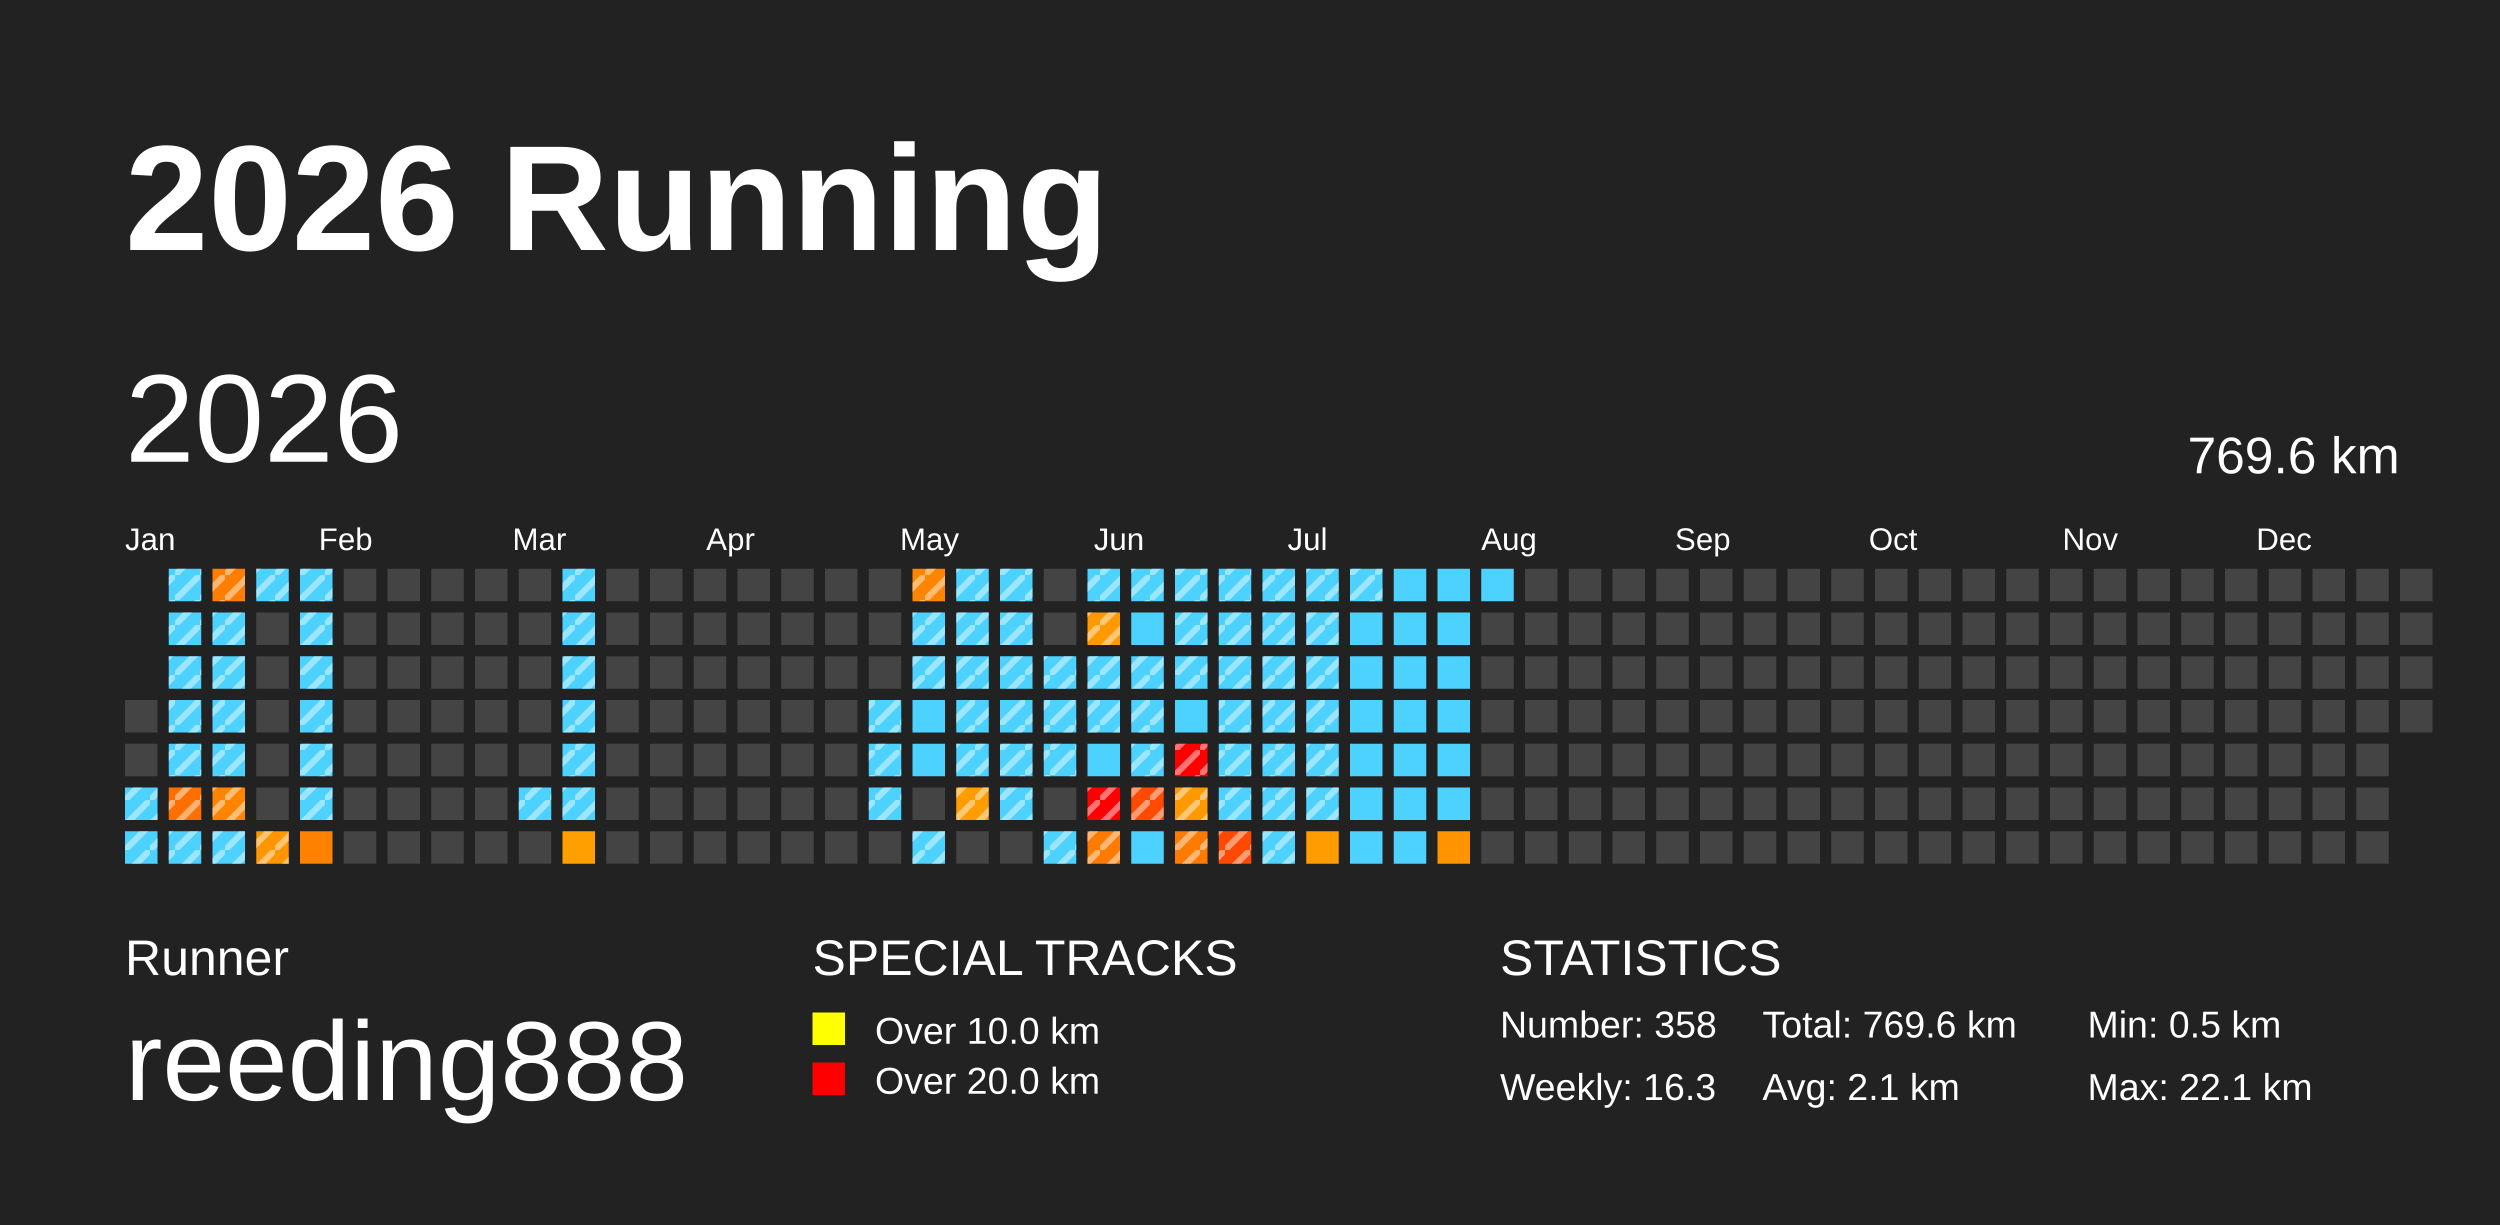
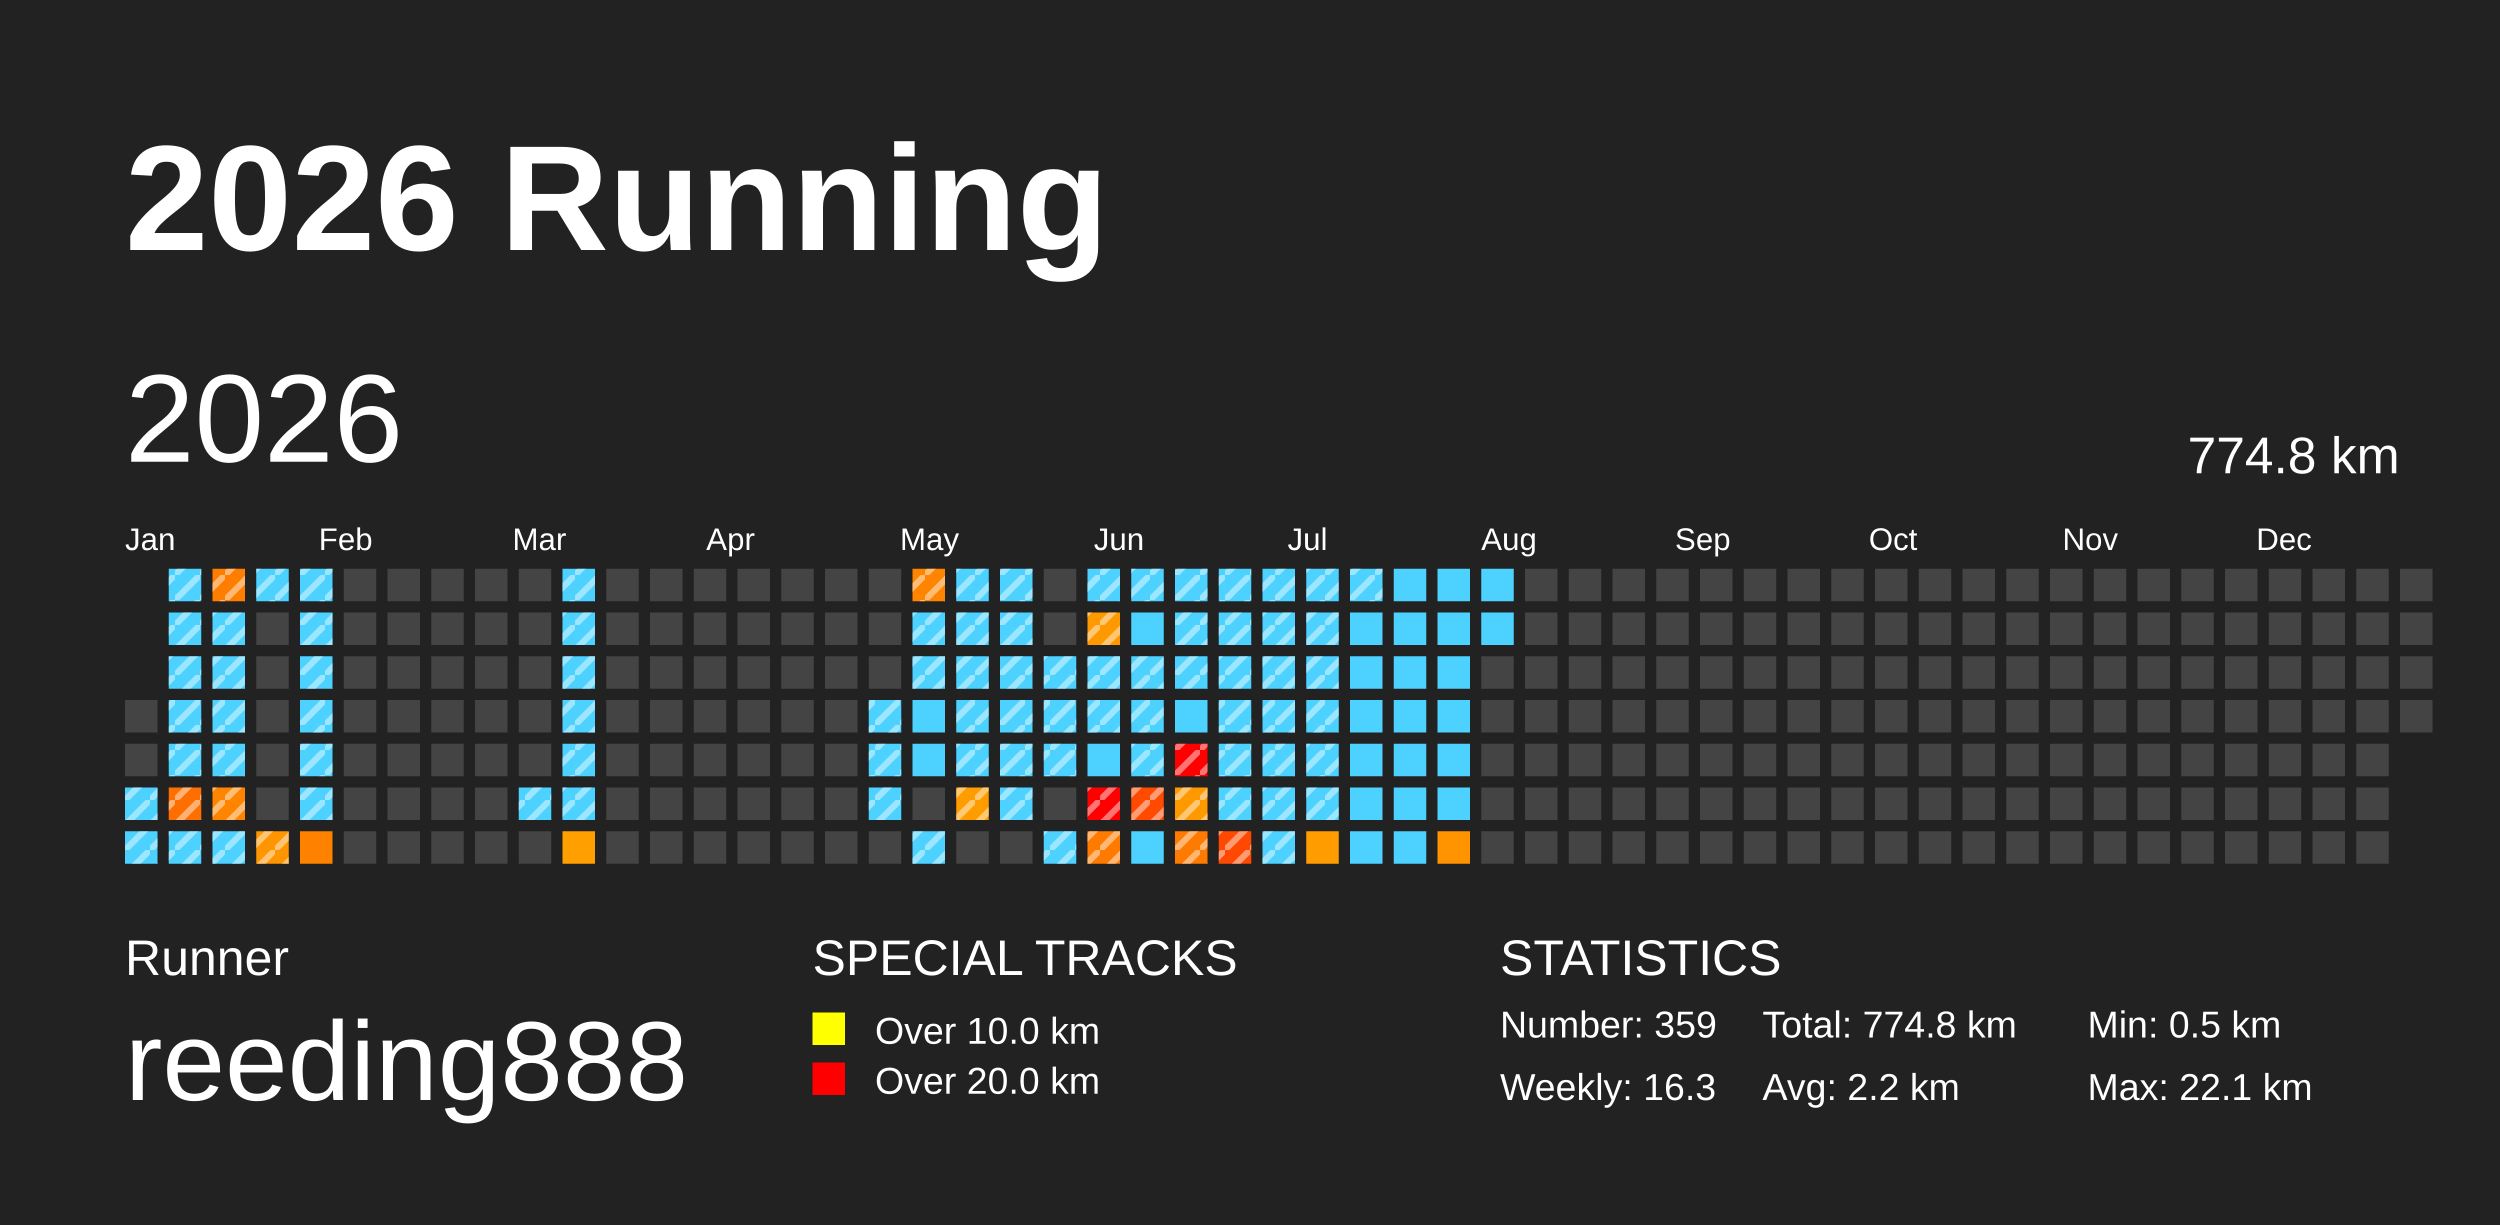
<svg xmlns="http://www.w3.org/2000/svg" baseProfile="full" height="98mm" version="1.1" viewBox="0,0,200,98" width="200mm">
  <defs>
    <pattern height="2" id="indoor-stripe" patternUnits="userSpaceOnUse" width="2">
      <line stroke="white" stroke-opacity="0.45" stroke-width="0.5" x1="0" x2="2" y1="2" y2="0" />
    </pattern>
  </defs>
  <rect fill="#222222" height="98" width="200" x="0" y="0" />
  <text fill="#FFFFFF" style="font-size:12px; font-family:Arial; font-weight:bold;" x="10" y="20">2026 Running</text>
  <text fill="#FFFFFF" style="font-size:4px; font-family:Arial" x="10" y="78">Runner</text>
  <text fill="#FFFFFF" style="font-size:9px; font-family:Arial" x="10" y="88">reeding888</text>
  <text fill="#FFFFFF" style="font-size:4px; font-family:Arial" x="65" y="78">SPECIAL TRACKS</text>
  <rect fill="yellow" height="2.6" width="2.6" x="65" y="81" />
  <text fill="#FFFFFF" style="font-size:3px; font-family:Arial" x="70" y="83.5">Over 10.0 km</text>
  <rect fill="red" height="2.6" width="2.6" x="65" y="85" />
  <text fill="#FFFFFF" style="font-size:3px; font-family:Arial" x="70" y="87.5">Over 20.0 km</text>
  <text fill="#FFFFFF" style="font-size:4px; font-family:Arial" x="120" y="78">STATISTICS</text>
-   <text fill="#FFFFFF" style="font-size:3px; font-family:Arial" x="120" y="83">Number: 358</text>
+   <text fill="#FFFFFF" style="font-size:3px; font-family:Arial" x="120" y="83">Number: 359</text>
  <text fill="#FFFFFF" style="font-size:3px; font-family:Arial" x="120" y="88">Weekly: 16.3</text>
-   <text fill="#FFFFFF" style="font-size:3px; font-family:Arial" x="141" y="83">Total: 769.6 km</text>
-   <text fill="#FFFFFF" style="font-size:3px; font-family:Arial" x="141" y="88">Avg: 2.1 km</text>
+   <text fill="#FFFFFF" style="font-size:3px; font-family:Arial" x="141" y="83">Total: 774.8 km</text>
+   <text fill="#FFFFFF" style="font-size:3px; font-family:Arial" x="141" y="88">Avg: 2.2 km</text>
  <text fill="#FFFFFF" style="font-size:3px; font-family:Arial" x="167" y="83">Min: 0.5 km</text>
  <text fill="#FFFFFF" style="font-size:3px; font-family:Arial" x="167" y="88">Max: 22.1 km</text>
  <text dominant-baseline="hanging" fill="#FFFFFF" style="font-size:10.0px; font-family:Arial;" x="10" y="30">2026</text>
-   <text dominant-baseline="hanging" fill="#FFFFFF" style="font-size:4.125px; font-family:Arial;" x="175" y="35">769.6 km</text>
+   <text dominant-baseline="hanging" fill="#FFFFFF" style="font-size:4.125px; font-family:Arial;" x="175" y="35">774.8 km</text>
  <text fill="#FFFFFF" style="font-size:2.5px; font-family:Arial" x="10.0" y="44">Jan</text>
  <text fill="#FFFFFF" style="font-size:2.5px; font-family:Arial" x="25.5" y="44">Feb</text>
  <text fill="#FFFFFF" style="font-size:2.5px; font-family:Arial" x="41.0" y="44">Mar</text>
  <text fill="#FFFFFF" style="font-size:2.5px; font-family:Arial" x="56.5" y="44">Apr</text>
  <text fill="#FFFFFF" style="font-size:2.5px; font-family:Arial" x="72.0" y="44">May</text>
  <text fill="#FFFFFF" style="font-size:2.5px; font-family:Arial" x="87.5" y="44">Jun</text>
  <text fill="#FFFFFF" style="font-size:2.5px; font-family:Arial" x="103.0" y="44">Jul</text>
  <text fill="#FFFFFF" style="font-size:2.5px; font-family:Arial" x="118.5" y="44">Aug</text>
  <text fill="#FFFFFF" style="font-size:2.5px; font-family:Arial" x="134.0" y="44">Sep</text>
  <text fill="#FFFFFF" style="font-size:2.5px; font-family:Arial" x="149.5" y="44">Oct</text>
  <text fill="#FFFFFF" style="font-size:2.5px; font-family:Arial" x="165.0" y="44">Nov</text>
  <text fill="#FFFFFF" style="font-size:2.5px; font-family:Arial" x="180.5" y="44">Dec</text>
  <rect fill="#444444" height="2.6" width="2.6" x="10.0" y="56.0" />
  <rect fill="#444444" height="2.6" width="2.6" x="10.0" y="59.5" />
  <rect fill="#4dd2ff" height="2.6" width="2.6" x="10.0" y="63.0" />
  <rect fill="url(#indoor-stripe)" height="2.6" style="pointer-events: none;" width="2.6" x="10.0" y="63.0" />
  <rect fill="#4dd2ff" height="2.6" width="2.6" x="10.0" y="66.5" />
  <rect fill="url(#indoor-stripe)" height="2.6" style="pointer-events: none;" width="2.6" x="10.0" y="66.5" />
  <rect fill="#4dd2ff" height="2.6" width="2.6" x="13.5" y="45.5" />
  <rect fill="url(#indoor-stripe)" height="2.6" style="pointer-events: none;" width="2.6" x="13.5" y="45.5" />
  <rect fill="#4dd2ff" height="2.6" width="2.6" x="13.5" y="49.0" />
  <rect fill="url(#indoor-stripe)" height="2.6" style="pointer-events: none;" width="2.6" x="13.5" y="49.0" />
  <rect fill="#4dd2ff" height="2.6" width="2.6" x="13.5" y="52.5" />
  <rect fill="url(#indoor-stripe)" height="2.6" style="pointer-events: none;" width="2.6" x="13.5" y="52.5" />
  <rect fill="#4dd2ff" height="2.6" width="2.6" x="13.5" y="56.0" />
  <rect fill="url(#indoor-stripe)" height="2.6" style="pointer-events: none;" width="2.6" x="13.5" y="56.0" />
  <rect fill="#4dd2ff" height="2.6" width="2.6" x="13.5" y="59.5" />
  <rect fill="url(#indoor-stripe)" height="2.6" style="pointer-events: none;" width="2.6" x="13.5" y="59.5" />
  <rect fill="#ff6f00" height="2.6" width="2.6" x="13.5" y="63.0" />
  <rect fill="url(#indoor-stripe)" height="2.6" style="pointer-events: none;" width="2.6" x="13.5" y="63.0" />
  <rect fill="#4dd2ff" height="2.6" width="2.6" x="13.5" y="66.5" />
  <rect fill="url(#indoor-stripe)" height="2.6" style="pointer-events: none;" width="2.6" x="13.5" y="66.5" />
  <rect fill="#ff7e00" height="2.6" width="2.6" x="17.0" y="45.5" />
  <rect fill="url(#indoor-stripe)" height="2.6" style="pointer-events: none;" width="2.6" x="17.0" y="45.5" />
  <rect fill="#4dd2ff" height="2.6" width="2.6" x="17.0" y="49.0" />
  <rect fill="url(#indoor-stripe)" height="2.6" style="pointer-events: none;" width="2.6" x="17.0" y="49.0" />
  <rect fill="#4dd2ff" height="2.6" width="2.6" x="17.0" y="52.5" />
  <rect fill="url(#indoor-stripe)" height="2.6" style="pointer-events: none;" width="2.6" x="17.0" y="52.5" />
  <rect fill="#4dd2ff" height="2.6" width="2.6" x="17.0" y="56.0" />
  <rect fill="url(#indoor-stripe)" height="2.6" style="pointer-events: none;" width="2.6" x="17.0" y="56.0" />
  <rect fill="#4dd2ff" height="2.6" width="2.6" x="17.0" y="59.5" />
  <rect fill="url(#indoor-stripe)" height="2.6" style="pointer-events: none;" width="2.6" x="17.0" y="59.5" />
  <rect fill="#ff8500" height="2.6" width="2.6" x="17.0" y="63.0" />
  <rect fill="url(#indoor-stripe)" height="2.6" style="pointer-events: none;" width="2.6" x="17.0" y="63.0" />
  <rect fill="#4dd2ff" height="2.6" width="2.6" x="17.0" y="66.5" />
  <rect fill="url(#indoor-stripe)" height="2.6" style="pointer-events: none;" width="2.6" x="17.0" y="66.5" />
  <rect fill="#4dd2ff" height="2.6" width="2.6" x="20.5" y="45.5" />
  <rect fill="url(#indoor-stripe)" height="2.6" style="pointer-events: none;" width="2.6" x="20.5" y="45.5" />
  <rect fill="#444444" height="2.6" width="2.6" x="20.5" y="49.0" />
  <rect fill="#444444" height="2.6" width="2.6" x="20.5" y="52.5" />
  <rect fill="#444444" height="2.6" width="2.6" x="20.5" y="56.0" />
  <rect fill="#444444" height="2.6" width="2.6" x="20.5" y="59.5" />
  <rect fill="#444444" height="2.6" width="2.6" x="20.5" y="63.0" />
  <rect fill="#ff9500" height="2.6" width="2.6" x="20.5" y="66.5" />
  <rect fill="url(#indoor-stripe)" height="2.6" style="pointer-events: none;" width="2.6" x="20.5" y="66.5" />
  <rect fill="#4dd2ff" height="2.6" width="2.6" x="24.0" y="45.5" />
  <rect fill="url(#indoor-stripe)" height="2.6" style="pointer-events: none;" width="2.6" x="24.0" y="45.5" />
  <rect fill="#4dd2ff" height="2.6" width="2.6" x="24.0" y="49.0" />
  <rect fill="url(#indoor-stripe)" height="2.6" style="pointer-events: none;" width="2.6" x="24.0" y="49.0" />
  <rect fill="#4dd2ff" height="2.6" width="2.6" x="24.0" y="52.5" />
  <rect fill="url(#indoor-stripe)" height="2.6" style="pointer-events: none;" width="2.6" x="24.0" y="52.5" />
  <rect fill="#4dd2ff" height="2.6" width="2.6" x="24.0" y="56.0" />
  <rect fill="url(#indoor-stripe)" height="2.6" style="pointer-events: none;" width="2.6" x="24.0" y="56.0" />
  <rect fill="#4dd2ff" height="2.6" width="2.6" x="24.0" y="59.5" />
  <rect fill="url(#indoor-stripe)" height="2.6" style="pointer-events: none;" width="2.6" x="24.0" y="59.5" />
  <rect fill="#4dd2ff" height="2.6" width="2.6" x="24.0" y="63.0" />
  <rect fill="url(#indoor-stripe)" height="2.6" style="pointer-events: none;" width="2.6" x="24.0" y="63.0" />
  <rect fill="#ff8100" height="2.6" width="2.6" x="24.0" y="66.5" />
  <rect fill="#444444" height="2.6" width="2.6" x="27.5" y="45.5" />
  <rect fill="#444444" height="2.6" width="2.6" x="27.5" y="49.0" />
  <rect fill="#444444" height="2.6" width="2.6" x="27.5" y="52.5" />
  <rect fill="#444444" height="2.6" width="2.6" x="27.5" y="56.0" />
  <rect fill="#444444" height="2.6" width="2.6" x="27.5" y="59.5" />
  <rect fill="#444444" height="2.6" width="2.6" x="27.5" y="63.0" />
  <rect fill="#444444" height="2.6" width="2.6" x="27.5" y="66.5" />
  <rect fill="#444444" height="2.6" width="2.6" x="31.0" y="45.5" />
  <rect fill="#444444" height="2.6" width="2.6" x="31.0" y="49.0" />
  <rect fill="#444444" height="2.6" width="2.6" x="31.0" y="52.5" />
  <rect fill="#444444" height="2.6" width="2.6" x="31.0" y="56.0" />
  <rect fill="#444444" height="2.6" width="2.6" x="31.0" y="59.5" />
  <rect fill="#444444" height="2.6" width="2.6" x="31.0" y="63.0" />
  <rect fill="#444444" height="2.6" width="2.6" x="31.0" y="66.5" />
  <rect fill="#444444" height="2.6" width="2.6" x="34.5" y="45.5" />
  <rect fill="#444444" height="2.6" width="2.6" x="34.5" y="49.0" />
  <rect fill="#444444" height="2.6" width="2.6" x="34.5" y="52.5" />
  <rect fill="#444444" height="2.6" width="2.6" x="34.5" y="56.0" />
  <rect fill="#444444" height="2.6" width="2.6" x="34.5" y="59.5" />
  <rect fill="#444444" height="2.6" width="2.6" x="34.5" y="63.0" />
  <rect fill="#444444" height="2.6" width="2.6" x="34.5" y="66.5" />
  <rect fill="#444444" height="2.6" width="2.6" x="38.0" y="45.5" />
  <rect fill="#444444" height="2.6" width="2.6" x="38.0" y="49.0" />
  <rect fill="#444444" height="2.6" width="2.6" x="38.0" y="52.5" />
  <rect fill="#444444" height="2.6" width="2.6" x="38.0" y="56.0" />
  <rect fill="#444444" height="2.6" width="2.6" x="38.0" y="59.5" />
  <rect fill="#444444" height="2.6" width="2.6" x="38.0" y="63.0" />
  <rect fill="#444444" height="2.6" width="2.6" x="38.0" y="66.5" />
  <rect fill="#444444" height="2.6" width="2.6" x="41.5" y="45.5" />
  <rect fill="#444444" height="2.6" width="2.6" x="41.5" y="49.0" />
  <rect fill="#444444" height="2.6" width="2.6" x="41.5" y="52.5" />
  <rect fill="#444444" height="2.6" width="2.6" x="41.5" y="56.0" />
  <rect fill="#444444" height="2.6" width="2.6" x="41.5" y="59.5" />
  <rect fill="#4dd2ff" height="2.6" width="2.6" x="41.5" y="63.0" />
  <rect fill="url(#indoor-stripe)" height="2.6" style="pointer-events: none;" width="2.6" x="41.5" y="63.0" />
  <rect fill="#444444" height="2.6" width="2.6" x="41.5" y="66.5" />
  <rect fill="#4dd2ff" height="2.6" width="2.6" x="45.0" y="45.5" />
  <rect fill="url(#indoor-stripe)" height="2.6" style="pointer-events: none;" width="2.6" x="45.0" y="45.5" />
  <rect fill="#4dd2ff" height="2.6" width="2.6" x="45.0" y="49.0" />
  <rect fill="url(#indoor-stripe)" height="2.6" style="pointer-events: none;" width="2.6" x="45.0" y="49.0" />
  <rect fill="#4dd2ff" height="2.6" width="2.6" x="45.0" y="52.5" />
  <rect fill="url(#indoor-stripe)" height="2.6" style="pointer-events: none;" width="2.6" x="45.0" y="52.5" />
  <rect fill="#4dd2ff" height="2.6" width="2.6" x="45.0" y="56.0" />
  <rect fill="url(#indoor-stripe)" height="2.6" style="pointer-events: none;" width="2.6" x="45.0" y="56.0" />
  <rect fill="#4dd2ff" height="2.6" width="2.6" x="45.0" y="59.5" />
  <rect fill="url(#indoor-stripe)" height="2.6" style="pointer-events: none;" width="2.6" x="45.0" y="59.5" />
  <rect fill="#4dd2ff" height="2.6" width="2.6" x="45.0" y="63.0" />
  <rect fill="url(#indoor-stripe)" height="2.6" style="pointer-events: none;" width="2.6" x="45.0" y="63.0" />
  <rect fill="#ff9f00" height="2.6" width="2.6" x="45.0" y="66.5" />
  <rect fill="#444444" height="2.6" width="2.6" x="48.5" y="45.5" />
  <rect fill="#444444" height="2.6" width="2.6" x="48.5" y="49.0" />
  <rect fill="#444444" height="2.6" width="2.6" x="48.5" y="52.5" />
  <rect fill="#444444" height="2.6" width="2.6" x="48.5" y="56.0" />
  <rect fill="#444444" height="2.6" width="2.6" x="48.5" y="59.5" />
  <rect fill="#444444" height="2.6" width="2.6" x="48.5" y="63.0" />
  <rect fill="#444444" height="2.6" width="2.6" x="48.5" y="66.5" />
  <rect fill="#444444" height="2.6" width="2.6" x="52.0" y="45.5" />
  <rect fill="#444444" height="2.6" width="2.6" x="52.0" y="49.0" />
  <rect fill="#444444" height="2.6" width="2.6" x="52.0" y="52.5" />
  <rect fill="#444444" height="2.6" width="2.6" x="52.0" y="56.0" />
  <rect fill="#444444" height="2.6" width="2.6" x="52.0" y="59.5" />
  <rect fill="#444444" height="2.6" width="2.6" x="52.0" y="63.0" />
  <rect fill="#444444" height="2.6" width="2.6" x="52.0" y="66.5" />
  <rect fill="#444444" height="2.6" width="2.6" x="55.5" y="45.5" />
  <rect fill="#444444" height="2.6" width="2.6" x="55.5" y="49.0" />
  <rect fill="#444444" height="2.6" width="2.6" x="55.5" y="52.5" />
  <rect fill="#444444" height="2.6" width="2.6" x="55.5" y="56.0" />
  <rect fill="#444444" height="2.6" width="2.6" x="55.5" y="59.5" />
  <rect fill="#444444" height="2.6" width="2.6" x="55.5" y="63.0" />
  <rect fill="#444444" height="2.6" width="2.6" x="55.5" y="66.5" />
  <rect fill="#444444" height="2.6" width="2.6" x="59.0" y="45.5" />
  <rect fill="#444444" height="2.6" width="2.6" x="59.0" y="49.0" />
  <rect fill="#444444" height="2.6" width="2.6" x="59.0" y="52.5" />
  <rect fill="#444444" height="2.6" width="2.6" x="59.0" y="56.0" />
  <rect fill="#444444" height="2.6" width="2.6" x="59.0" y="59.5" />
  <rect fill="#444444" height="2.6" width="2.6" x="59.0" y="63.0" />
  <rect fill="#444444" height="2.6" width="2.6" x="59.0" y="66.5" />
  <rect fill="#444444" height="2.6" width="2.6" x="62.5" y="45.5" />
  <rect fill="#444444" height="2.6" width="2.6" x="62.5" y="49.0" />
  <rect fill="#444444" height="2.6" width="2.6" x="62.5" y="52.5" />
  <rect fill="#444444" height="2.6" width="2.6" x="62.5" y="56.0" />
  <rect fill="#444444" height="2.6" width="2.6" x="62.5" y="59.5" />
  <rect fill="#444444" height="2.6" width="2.6" x="62.5" y="63.0" />
  <rect fill="#444444" height="2.6" width="2.6" x="62.5" y="66.5" />
  <rect fill="#444444" height="2.6" width="2.6" x="66.0" y="45.5" />
  <rect fill="#444444" height="2.6" width="2.6" x="66.0" y="49.0" />
  <rect fill="#444444" height="2.6" width="2.6" x="66.0" y="52.5" />
  <rect fill="#444444" height="2.6" width="2.6" x="66.0" y="56.0" />
  <rect fill="#444444" height="2.6" width="2.6" x="66.0" y="59.5" />
  <rect fill="#444444" height="2.6" width="2.6" x="66.0" y="63.0" />
  <rect fill="#444444" height="2.6" width="2.6" x="66.0" y="66.5" />
  <rect fill="#444444" height="2.6" width="2.6" x="69.5" y="45.5" />
  <rect fill="#444444" height="2.6" width="2.6" x="69.5" y="49.0" />
  <rect fill="#444444" height="2.6" width="2.6" x="69.5" y="52.5" />
  <rect fill="#4dd2ff" height="2.6" width="2.6" x="69.5" y="56.0" />
  <rect fill="url(#indoor-stripe)" height="2.6" style="pointer-events: none;" width="2.6" x="69.5" y="56.0" />
  <rect fill="#4dd2ff" height="2.6" width="2.6" x="69.5" y="59.5" />
  <rect fill="url(#indoor-stripe)" height="2.6" style="pointer-events: none;" width="2.6" x="69.5" y="59.5" />
  <rect fill="#4dd2ff" height="2.6" width="2.6" x="69.5" y="63.0" />
  <rect fill="url(#indoor-stripe)" height="2.6" style="pointer-events: none;" width="2.6" x="69.5" y="63.0" />
  <rect fill="#444444" height="2.6" width="2.6" x="69.5" y="66.5" />
  <rect fill="#ff8500" height="2.6" width="2.6" x="73.0" y="45.5" />
  <rect fill="url(#indoor-stripe)" height="2.6" style="pointer-events: none;" width="2.6" x="73.0" y="45.5" />
  <rect fill="#4dd2ff" height="2.6" width="2.6" x="73.0" y="49.0" />
  <rect fill="url(#indoor-stripe)" height="2.6" style="pointer-events: none;" width="2.6" x="73.0" y="49.0" />
  <rect fill="#4dd2ff" height="2.6" width="2.6" x="73.0" y="52.5" />
  <rect fill="url(#indoor-stripe)" height="2.6" style="pointer-events: none;" width="2.6" x="73.0" y="52.5" />
  <rect fill="#4dd2ff" height="2.6" width="2.6" x="73.0" y="56.0" />
  <rect fill="#4dd2ff" height="2.6" width="2.6" x="73.0" y="59.5" />
  <rect fill="#444444" height="2.6" width="2.6" x="73.0" y="63.0" />
  <rect fill="#4dd2ff" height="2.6" width="2.6" x="73.0" y="66.5" />
  <rect fill="url(#indoor-stripe)" height="2.6" style="pointer-events: none;" width="2.6" x="73.0" y="66.5" />
  <rect fill="#4dd2ff" height="2.6" width="2.6" x="76.5" y="45.5" />
  <rect fill="url(#indoor-stripe)" height="2.6" style="pointer-events: none;" width="2.6" x="76.5" y="45.5" />
  <rect fill="#4dd2ff" height="2.6" width="2.6" x="76.5" y="49.0" />
  <rect fill="url(#indoor-stripe)" height="2.6" style="pointer-events: none;" width="2.6" x="76.5" y="49.0" />
  <rect fill="#4dd2ff" height="2.6" width="2.6" x="76.5" y="52.5" />
  <rect fill="url(#indoor-stripe)" height="2.6" style="pointer-events: none;" width="2.6" x="76.5" y="52.5" />
  <rect fill="#4dd2ff" height="2.6" width="2.6" x="76.5" y="56.0" />
  <rect fill="url(#indoor-stripe)" height="2.6" style="pointer-events: none;" width="2.6" x="76.5" y="56.0" />
  <rect fill="#4dd2ff" height="2.6" width="2.6" x="76.5" y="59.5" />
  <rect fill="url(#indoor-stripe)" height="2.6" style="pointer-events: none;" width="2.6" x="76.5" y="59.5" />
  <rect fill="#ff9c00" height="2.6" width="2.6" x="76.5" y="63.0" />
  <rect fill="url(#indoor-stripe)" height="2.6" style="pointer-events: none;" width="2.6" x="76.5" y="63.0" />
  <rect fill="#444444" height="2.6" width="2.6" x="76.5" y="66.5" />
  <rect fill="#4dd2ff" height="2.6" width="2.6" x="80.0" y="45.5" />
  <rect fill="url(#indoor-stripe)" height="2.6" style="pointer-events: none;" width="2.6" x="80.0" y="45.5" />
  <rect fill="#4dd2ff" height="2.6" width="2.6" x="80.0" y="49.0" />
  <rect fill="url(#indoor-stripe)" height="2.6" style="pointer-events: none;" width="2.6" x="80.0" y="49.0" />
  <rect fill="#4dd2ff" height="2.6" width="2.6" x="80.0" y="52.5" />
  <rect fill="url(#indoor-stripe)" height="2.6" style="pointer-events: none;" width="2.6" x="80.0" y="52.5" />
  <rect fill="#4dd2ff" height="2.6" width="2.6" x="80.0" y="56.0" />
  <rect fill="url(#indoor-stripe)" height="2.6" style="pointer-events: none;" width="2.6" x="80.0" y="56.0" />
  <rect fill="#4dd2ff" height="2.6" width="2.6" x="80.0" y="59.5" />
  <rect fill="url(#indoor-stripe)" height="2.6" style="pointer-events: none;" width="2.6" x="80.0" y="59.5" />
  <rect fill="#4dd2ff" height="2.6" width="2.6" x="80.0" y="63.0" />
  <rect fill="url(#indoor-stripe)" height="2.6" style="pointer-events: none;" width="2.6" x="80.0" y="63.0" />
  <rect fill="#444444" height="2.6" width="2.6" x="80.0" y="66.5" />
  <rect fill="#444444" height="2.6" width="2.6" x="83.5" y="45.5" />
  <rect fill="#444444" height="2.6" width="2.6" x="83.5" y="49.0" />
  <rect fill="#4dd2ff" height="2.6" width="2.6" x="83.5" y="52.5" />
  <rect fill="url(#indoor-stripe)" height="2.6" style="pointer-events: none;" width="2.6" x="83.5" y="52.5" />
  <rect fill="#4dd2ff" height="2.6" width="2.6" x="83.5" y="56.0" />
  <rect fill="url(#indoor-stripe)" height="2.6" style="pointer-events: none;" width="2.6" x="83.5" y="56.0" />
  <rect fill="#4dd2ff" height="2.6" width="2.6" x="83.5" y="59.5" />
  <rect fill="url(#indoor-stripe)" height="2.6" style="pointer-events: none;" width="2.6" x="83.5" y="59.5" />
  <rect fill="#444444" height="2.6" width="2.6" x="83.5" y="63.0" />
  <rect fill="#4dd2ff" height="2.6" width="2.6" x="83.5" y="66.5" />
  <rect fill="url(#indoor-stripe)" height="2.6" style="pointer-events: none;" width="2.6" x="83.5" y="66.5" />
  <rect fill="#4dd2ff" height="2.6" width="2.6" x="87.0" y="45.5" />
  <rect fill="url(#indoor-stripe)" height="2.6" style="pointer-events: none;" width="2.6" x="87.0" y="45.5" />
  <rect fill="#ff9900" height="2.6" width="2.6" x="87.0" y="49.0" />
  <rect fill="url(#indoor-stripe)" height="2.6" style="pointer-events: none;" width="2.6" x="87.0" y="49.0" />
  <rect fill="#4dd2ff" height="2.6" width="2.6" x="87.0" y="52.5" />
  <rect fill="url(#indoor-stripe)" height="2.6" style="pointer-events: none;" width="2.6" x="87.0" y="52.5" />
  <rect fill="#4dd2ff" height="2.6" width="2.6" x="87.0" y="56.0" />
  <rect fill="url(#indoor-stripe)" height="2.6" style="pointer-events: none;" width="2.6" x="87.0" y="56.0" />
  <rect fill="#4dd2ff" height="2.6" width="2.6" x="87.0" y="59.5" />
  <rect fill="red" height="2.6" width="2.6" x="87.0" y="63.0" />
  <rect fill="url(#indoor-stripe)" height="2.6" style="pointer-events: none;" width="2.6" x="87.0" y="63.0" />
  <rect fill="#ff7b00" height="2.6" width="2.6" x="87.0" y="66.5" />
  <rect fill="url(#indoor-stripe)" height="2.6" style="pointer-events: none;" width="2.6" x="87.0" y="66.5" />
  <rect fill="#4dd2ff" height="2.6" width="2.6" x="90.5" y="45.5" />
  <rect fill="url(#indoor-stripe)" height="2.6" style="pointer-events: none;" width="2.6" x="90.5" y="45.5" />
  <rect fill="#4dd2ff" height="2.6" width="2.6" x="90.5" y="49.0" />
  <rect fill="#4dd2ff" height="2.6" width="2.6" x="90.5" y="52.5" />
  <rect fill="url(#indoor-stripe)" height="2.6" style="pointer-events: none;" width="2.6" x="90.5" y="52.5" />
  <rect fill="#4dd2ff" height="2.6" width="2.6" x="90.5" y="56.0" />
  <rect fill="url(#indoor-stripe)" height="2.6" style="pointer-events: none;" width="2.6" x="90.5" y="56.0" />
  <rect fill="#4dd2ff" height="2.6" width="2.6" x="90.5" y="59.5" />
  <rect fill="url(#indoor-stripe)" height="2.6" style="pointer-events: none;" width="2.6" x="90.5" y="59.5" />
  <rect fill="#ff4a00" height="2.6" width="2.6" x="90.5" y="63.0" />
  <rect fill="url(#indoor-stripe)" height="2.6" style="pointer-events: none;" width="2.6" x="90.5" y="63.0" />
  <rect fill="#4dd2ff" height="2.6" width="2.6" x="90.5" y="66.5" />
  <rect fill="#4dd2ff" height="2.6" width="2.6" x="94.0" y="45.5" />
  <rect fill="url(#indoor-stripe)" height="2.6" style="pointer-events: none;" width="2.6" x="94.0" y="45.5" />
  <rect fill="#4dd2ff" height="2.6" width="2.6" x="94.0" y="49.0" />
  <rect fill="url(#indoor-stripe)" height="2.6" style="pointer-events: none;" width="2.6" x="94.0" y="49.0" />
  <rect fill="#4dd2ff" height="2.6" width="2.6" x="94.0" y="52.5" />
  <rect fill="url(#indoor-stripe)" height="2.6" style="pointer-events: none;" width="2.6" x="94.0" y="52.5" />
  <rect fill="#4dd2ff" height="2.6" width="2.6" x="94.0" y="56.0" />
  <rect fill="red" height="2.6" width="2.6" x="94.0" y="59.5" />
  <rect fill="url(#indoor-stripe)" height="2.6" style="pointer-events: none;" width="2.6" x="94.0" y="59.5" />
  <rect fill="#ff9900" height="2.6" width="2.6" x="94.0" y="63.0" />
  <rect fill="url(#indoor-stripe)" height="2.6" style="pointer-events: none;" width="2.6" x="94.0" y="63.0" />
  <rect fill="#ff7a00" height="2.6" width="2.6" x="94.0" y="66.5" />
  <rect fill="url(#indoor-stripe)" height="2.6" style="pointer-events: none;" width="2.6" x="94.0" y="66.5" />
  <rect fill="#4dd2ff" height="2.6" width="2.6" x="97.5" y="45.5" />
  <rect fill="url(#indoor-stripe)" height="2.6" style="pointer-events: none;" width="2.6" x="97.5" y="45.5" />
  <rect fill="#4dd2ff" height="2.6" width="2.6" x="97.5" y="49.0" />
  <rect fill="url(#indoor-stripe)" height="2.6" style="pointer-events: none;" width="2.6" x="97.5" y="49.0" />
  <rect fill="#4dd2ff" height="2.6" width="2.6" x="97.5" y="52.5" />
  <rect fill="url(#indoor-stripe)" height="2.6" style="pointer-events: none;" width="2.6" x="97.5" y="52.5" />
  <rect fill="#4dd2ff" height="2.6" width="2.6" x="97.5" y="56.0" />
  <rect fill="url(#indoor-stripe)" height="2.6" style="pointer-events: none;" width="2.6" x="97.5" y="56.0" />
  <rect fill="#4dd2ff" height="2.6" width="2.6" x="97.5" y="59.5" />
  <rect fill="url(#indoor-stripe)" height="2.6" style="pointer-events: none;" width="2.6" x="97.5" y="59.5" />
  <rect fill="#4dd2ff" height="2.6" width="2.6" x="97.5" y="63.0" />
  <rect fill="url(#indoor-stripe)" height="2.6" style="pointer-events: none;" width="2.6" x="97.5" y="63.0" />
  <rect fill="#ff4900" height="2.6" width="2.6" x="97.5" y="66.5" />
  <rect fill="url(#indoor-stripe)" height="2.6" style="pointer-events: none;" width="2.6" x="97.5" y="66.5" />
  <rect fill="#4dd2ff" height="2.6" width="2.6" x="101.0" y="45.5" />
  <rect fill="url(#indoor-stripe)" height="2.6" style="pointer-events: none;" width="2.6" x="101.0" y="45.5" />
  <rect fill="#4dd2ff" height="2.6" width="2.6" x="101.0" y="49.0" />
  <rect fill="url(#indoor-stripe)" height="2.6" style="pointer-events: none;" width="2.6" x="101.0" y="49.0" />
  <rect fill="#4dd2ff" height="2.6" width="2.6" x="101.0" y="52.5" />
  <rect fill="url(#indoor-stripe)" height="2.6" style="pointer-events: none;" width="2.6" x="101.0" y="52.5" />
  <rect fill="#4dd2ff" height="2.6" width="2.6" x="101.0" y="56.0" />
  <rect fill="url(#indoor-stripe)" height="2.6" style="pointer-events: none;" width="2.6" x="101.0" y="56.0" />
  <rect fill="#4dd2ff" height="2.6" width="2.6" x="101.0" y="59.5" />
  <rect fill="url(#indoor-stripe)" height="2.6" style="pointer-events: none;" width="2.6" x="101.0" y="59.5" />
  <rect fill="#4dd2ff" height="2.6" width="2.6" x="101.0" y="63.0" />
  <rect fill="url(#indoor-stripe)" height="2.6" style="pointer-events: none;" width="2.6" x="101.0" y="63.0" />
  <rect fill="#4dd2ff" height="2.6" width="2.6" x="101.0" y="66.5" />
  <rect fill="url(#indoor-stripe)" height="2.6" style="pointer-events: none;" width="2.6" x="101.0" y="66.5" />
  <rect fill="#4dd2ff" height="2.6" width="2.6" x="104.5" y="45.5" />
  <rect fill="url(#indoor-stripe)" height="2.6" style="pointer-events: none;" width="2.6" x="104.5" y="45.5" />
  <rect fill="#4dd2ff" height="2.6" width="2.6" x="104.5" y="49.0" />
  <rect fill="url(#indoor-stripe)" height="2.6" style="pointer-events: none;" width="2.6" x="104.5" y="49.0" />
  <rect fill="#4dd2ff" height="2.6" width="2.6" x="104.5" y="52.5" />
  <rect fill="url(#indoor-stripe)" height="2.6" style="pointer-events: none;" width="2.6" x="104.5" y="52.5" />
  <rect fill="#4dd2ff" height="2.6" width="2.6" x="104.5" y="56.0" />
  <rect fill="url(#indoor-stripe)" height="2.6" style="pointer-events: none;" width="2.6" x="104.5" y="56.0" />
  <rect fill="#4dd2ff" height="2.6" width="2.6" x="104.5" y="59.5" />
  <rect fill="url(#indoor-stripe)" height="2.6" style="pointer-events: none;" width="2.6" x="104.5" y="59.5" />
  <rect fill="#4dd2ff" height="2.6" width="2.6" x="104.5" y="63.0" />
  <rect fill="url(#indoor-stripe)" height="2.6" style="pointer-events: none;" width="2.6" x="104.5" y="63.0" />
  <rect fill="#ff9d00" height="2.6" width="2.6" x="104.5" y="66.5" />
  <rect fill="#4dd2ff" height="2.6" width="2.6" x="108.0" y="45.5" />
  <rect fill="url(#indoor-stripe)" height="2.6" style="pointer-events: none;" width="2.6" x="108.0" y="45.5" />
  <rect fill="#4dd2ff" height="2.6" width="2.6" x="108.0" y="49.0" />
  <rect fill="#4dd2ff" height="2.6" width="2.6" x="108.0" y="52.5" />
  <rect fill="#4dd2ff" height="2.6" width="2.6" x="108.0" y="56.0" />
  <rect fill="#4dd2ff" height="2.6" width="2.6" x="108.0" y="59.5" />
  <rect fill="#4dd2ff" height="2.6" width="2.6" x="108.0" y="63.0" />
  <rect fill="#4dd2ff" height="2.6" width="2.6" x="108.0" y="66.5" />
  <rect fill="#4dd2ff" height="2.6" width="2.6" x="111.5" y="45.5" />
  <rect fill="#4dd2ff" height="2.6" width="2.6" x="111.5" y="49.0" />
  <rect fill="#4dd2ff" height="2.6" width="2.6" x="111.5" y="52.5" />
  <rect fill="#4dd2ff" height="2.6" width="2.6" x="111.5" y="56.0" />
  <rect fill="#4dd2ff" height="2.6" width="2.6" x="111.5" y="59.5" />
  <rect fill="#4dd2ff" height="2.6" width="2.6" x="111.5" y="63.0" />
  <rect fill="#4dd2ff" height="2.6" width="2.6" x="111.5" y="66.5" />
  <rect fill="#4dd2ff" height="2.6" width="2.6" x="115.0" y="45.5" />
  <rect fill="#4dd2ff" height="2.6" width="2.6" x="115.0" y="49.0" />
  <rect fill="#4dd2ff" height="2.6" width="2.6" x="115.0" y="52.5" />
  <rect fill="#4dd2ff" height="2.6" width="2.6" x="115.0" y="56.0" />
  <rect fill="#4dd2ff" height="2.6" width="2.6" x="115.0" y="59.5" />
  <rect fill="#4dd2ff" height="2.6" width="2.6" x="115.0" y="63.0" />
  <rect fill="#ff9400" height="2.6" width="2.6" x="115.0" y="66.5" />
  <rect fill="#4dd2ff" height="2.6" width="2.6" x="118.5" y="45.5" />
-   <rect fill="#444444" height="2.6" width="2.6" x="118.5" y="49.0" />
+   <rect fill="#4dd2ff" height="2.6" width="2.6" x="118.5" y="49.0" />
  <rect fill="#444444" height="2.6" width="2.6" x="118.5" y="52.5" />
  <rect fill="#444444" height="2.6" width="2.6" x="118.5" y="56.0" />
  <rect fill="#444444" height="2.6" width="2.6" x="118.5" y="59.5" />
  <rect fill="#444444" height="2.6" width="2.6" x="118.5" y="63.0" />
  <rect fill="#444444" height="2.6" width="2.6" x="118.5" y="66.5" />
  <rect fill="#444444" height="2.6" width="2.6" x="122.0" y="45.5" />
  <rect fill="#444444" height="2.6" width="2.6" x="122.0" y="49.0" />
  <rect fill="#444444" height="2.6" width="2.6" x="122.0" y="52.5" />
  <rect fill="#444444" height="2.6" width="2.6" x="122.0" y="56.0" />
  <rect fill="#444444" height="2.6" width="2.6" x="122.0" y="59.5" />
  <rect fill="#444444" height="2.6" width="2.6" x="122.0" y="63.0" />
  <rect fill="#444444" height="2.6" width="2.6" x="122.0" y="66.5" />
  <rect fill="#444444" height="2.6" width="2.6" x="125.5" y="45.5" />
  <rect fill="#444444" height="2.6" width="2.6" x="125.5" y="49.0" />
  <rect fill="#444444" height="2.6" width="2.6" x="125.5" y="52.5" />
  <rect fill="#444444" height="2.6" width="2.6" x="125.5" y="56.0" />
  <rect fill="#444444" height="2.6" width="2.6" x="125.5" y="59.5" />
  <rect fill="#444444" height="2.6" width="2.6" x="125.5" y="63.0" />
  <rect fill="#444444" height="2.6" width="2.6" x="125.5" y="66.5" />
  <rect fill="#444444" height="2.6" width="2.6" x="129.0" y="45.5" />
  <rect fill="#444444" height="2.6" width="2.6" x="129.0" y="49.0" />
  <rect fill="#444444" height="2.6" width="2.6" x="129.0" y="52.5" />
  <rect fill="#444444" height="2.6" width="2.6" x="129.0" y="56.0" />
  <rect fill="#444444" height="2.6" width="2.6" x="129.0" y="59.5" />
  <rect fill="#444444" height="2.6" width="2.6" x="129.0" y="63.0" />
  <rect fill="#444444" height="2.6" width="2.6" x="129.0" y="66.5" />
  <rect fill="#444444" height="2.6" width="2.6" x="132.5" y="45.5" />
  <rect fill="#444444" height="2.6" width="2.6" x="132.5" y="49.0" />
  <rect fill="#444444" height="2.6" width="2.6" x="132.5" y="52.5" />
  <rect fill="#444444" height="2.6" width="2.6" x="132.5" y="56.0" />
  <rect fill="#444444" height="2.6" width="2.6" x="132.5" y="59.5" />
  <rect fill="#444444" height="2.6" width="2.6" x="132.5" y="63.0" />
  <rect fill="#444444" height="2.6" width="2.6" x="132.5" y="66.5" />
  <rect fill="#444444" height="2.6" width="2.6" x="136.0" y="45.5" />
  <rect fill="#444444" height="2.6" width="2.6" x="136.0" y="49.0" />
  <rect fill="#444444" height="2.6" width="2.6" x="136.0" y="52.5" />
  <rect fill="#444444" height="2.6" width="2.6" x="136.0" y="56.0" />
  <rect fill="#444444" height="2.6" width="2.6" x="136.0" y="59.5" />
  <rect fill="#444444" height="2.6" width="2.6" x="136.0" y="63.0" />
  <rect fill="#444444" height="2.6" width="2.6" x="136.0" y="66.5" />
  <rect fill="#444444" height="2.6" width="2.6" x="139.5" y="45.5" />
  <rect fill="#444444" height="2.6" width="2.6" x="139.5" y="49.0" />
  <rect fill="#444444" height="2.6" width="2.6" x="139.5" y="52.5" />
  <rect fill="#444444" height="2.6" width="2.6" x="139.5" y="56.0" />
  <rect fill="#444444" height="2.6" width="2.6" x="139.5" y="59.5" />
  <rect fill="#444444" height="2.6" width="2.6" x="139.5" y="63.0" />
  <rect fill="#444444" height="2.6" width="2.6" x="139.5" y="66.5" />
  <rect fill="#444444" height="2.6" width="2.6" x="143.0" y="45.5" />
  <rect fill="#444444" height="2.6" width="2.6" x="143.0" y="49.0" />
  <rect fill="#444444" height="2.6" width="2.6" x="143.0" y="52.5" />
  <rect fill="#444444" height="2.6" width="2.6" x="143.0" y="56.0" />
  <rect fill="#444444" height="2.6" width="2.6" x="143.0" y="59.5" />
  <rect fill="#444444" height="2.6" width="2.6" x="143.0" y="63.0" />
  <rect fill="#444444" height="2.6" width="2.6" x="143.0" y="66.5" />
  <rect fill="#444444" height="2.6" width="2.6" x="146.5" y="45.5" />
  <rect fill="#444444" height="2.6" width="2.6" x="146.5" y="49.0" />
  <rect fill="#444444" height="2.6" width="2.6" x="146.5" y="52.5" />
  <rect fill="#444444" height="2.6" width="2.6" x="146.5" y="56.0" />
  <rect fill="#444444" height="2.6" width="2.6" x="146.5" y="59.5" />
  <rect fill="#444444" height="2.6" width="2.6" x="146.5" y="63.0" />
  <rect fill="#444444" height="2.6" width="2.6" x="146.5" y="66.5" />
  <rect fill="#444444" height="2.6" width="2.6" x="150.0" y="45.5" />
  <rect fill="#444444" height="2.6" width="2.6" x="150.0" y="49.0" />
  <rect fill="#444444" height="2.6" width="2.6" x="150.0" y="52.5" />
  <rect fill="#444444" height="2.6" width="2.6" x="150.0" y="56.0" />
  <rect fill="#444444" height="2.6" width="2.6" x="150.0" y="59.5" />
  <rect fill="#444444" height="2.6" width="2.6" x="150.0" y="63.0" />
  <rect fill="#444444" height="2.6" width="2.6" x="150.0" y="66.5" />
  <rect fill="#444444" height="2.6" width="2.6" x="153.5" y="45.5" />
  <rect fill="#444444" height="2.6" width="2.6" x="153.5" y="49.0" />
  <rect fill="#444444" height="2.6" width="2.6" x="153.5" y="52.5" />
  <rect fill="#444444" height="2.6" width="2.6" x="153.5" y="56.0" />
  <rect fill="#444444" height="2.6" width="2.6" x="153.5" y="59.5" />
  <rect fill="#444444" height="2.6" width="2.6" x="153.5" y="63.0" />
  <rect fill="#444444" height="2.6" width="2.6" x="153.5" y="66.5" />
  <rect fill="#444444" height="2.6" width="2.6" x="157.0" y="45.5" />
  <rect fill="#444444" height="2.6" width="2.6" x="157.0" y="49.0" />
  <rect fill="#444444" height="2.6" width="2.6" x="157.0" y="52.5" />
  <rect fill="#444444" height="2.6" width="2.6" x="157.0" y="56.0" />
  <rect fill="#444444" height="2.6" width="2.6" x="157.0" y="59.5" />
  <rect fill="#444444" height="2.6" width="2.6" x="157.0" y="63.0" />
  <rect fill="#444444" height="2.6" width="2.6" x="157.0" y="66.5" />
  <rect fill="#444444" height="2.6" width="2.6" x="160.5" y="45.5" />
  <rect fill="#444444" height="2.6" width="2.6" x="160.5" y="49.0" />
  <rect fill="#444444" height="2.6" width="2.6" x="160.5" y="52.5" />
  <rect fill="#444444" height="2.6" width="2.6" x="160.5" y="56.0" />
  <rect fill="#444444" height="2.6" width="2.6" x="160.5" y="59.5" />
  <rect fill="#444444" height="2.6" width="2.6" x="160.5" y="63.0" />
  <rect fill="#444444" height="2.6" width="2.6" x="160.5" y="66.5" />
  <rect fill="#444444" height="2.6" width="2.6" x="164.0" y="45.5" />
  <rect fill="#444444" height="2.6" width="2.6" x="164.0" y="49.0" />
  <rect fill="#444444" height="2.6" width="2.6" x="164.0" y="52.5" />
  <rect fill="#444444" height="2.6" width="2.6" x="164.0" y="56.0" />
  <rect fill="#444444" height="2.6" width="2.6" x="164.0" y="59.5" />
  <rect fill="#444444" height="2.6" width="2.6" x="164.0" y="63.0" />
  <rect fill="#444444" height="2.6" width="2.6" x="164.0" y="66.5" />
  <rect fill="#444444" height="2.6" width="2.6" x="167.5" y="45.5" />
  <rect fill="#444444" height="2.6" width="2.6" x="167.5" y="49.0" />
  <rect fill="#444444" height="2.6" width="2.6" x="167.5" y="52.5" />
  <rect fill="#444444" height="2.6" width="2.6" x="167.5" y="56.0" />
  <rect fill="#444444" height="2.6" width="2.6" x="167.5" y="59.5" />
  <rect fill="#444444" height="2.6" width="2.6" x="167.5" y="63.0" />
  <rect fill="#444444" height="2.6" width="2.6" x="167.5" y="66.5" />
  <rect fill="#444444" height="2.6" width="2.6" x="171.0" y="45.5" />
  <rect fill="#444444" height="2.6" width="2.6" x="171.0" y="49.0" />
  <rect fill="#444444" height="2.6" width="2.6" x="171.0" y="52.5" />
  <rect fill="#444444" height="2.6" width="2.6" x="171.0" y="56.0" />
  <rect fill="#444444" height="2.6" width="2.6" x="171.0" y="59.5" />
  <rect fill="#444444" height="2.6" width="2.6" x="171.0" y="63.0" />
  <rect fill="#444444" height="2.6" width="2.6" x="171.0" y="66.5" />
  <rect fill="#444444" height="2.6" width="2.6" x="174.5" y="45.5" />
  <rect fill="#444444" height="2.6" width="2.6" x="174.5" y="49.0" />
  <rect fill="#444444" height="2.6" width="2.6" x="174.5" y="52.5" />
  <rect fill="#444444" height="2.6" width="2.6" x="174.5" y="56.0" />
  <rect fill="#444444" height="2.6" width="2.6" x="174.5" y="59.5" />
  <rect fill="#444444" height="2.6" width="2.6" x="174.5" y="63.0" />
  <rect fill="#444444" height="2.6" width="2.6" x="174.5" y="66.5" />
  <rect fill="#444444" height="2.6" width="2.6" x="178.0" y="45.5" />
  <rect fill="#444444" height="2.6" width="2.6" x="178.0" y="49.0" />
  <rect fill="#444444" height="2.6" width="2.6" x="178.0" y="52.5" />
  <rect fill="#444444" height="2.6" width="2.6" x="178.0" y="56.0" />
  <rect fill="#444444" height="2.6" width="2.6" x="178.0" y="59.5" />
  <rect fill="#444444" height="2.6" width="2.6" x="178.0" y="63.0" />
  <rect fill="#444444" height="2.6" width="2.6" x="178.0" y="66.5" />
  <rect fill="#444444" height="2.6" width="2.6" x="181.5" y="45.5" />
  <rect fill="#444444" height="2.6" width="2.6" x="181.5" y="49.0" />
  <rect fill="#444444" height="2.6" width="2.6" x="181.5" y="52.5" />
  <rect fill="#444444" height="2.6" width="2.6" x="181.5" y="56.0" />
  <rect fill="#444444" height="2.6" width="2.6" x="181.5" y="59.5" />
  <rect fill="#444444" height="2.6" width="2.6" x="181.5" y="63.0" />
  <rect fill="#444444" height="2.6" width="2.6" x="181.5" y="66.5" />
  <rect fill="#444444" height="2.6" width="2.6" x="185.0" y="45.5" />
  <rect fill="#444444" height="2.6" width="2.6" x="185.0" y="49.0" />
  <rect fill="#444444" height="2.6" width="2.6" x="185.0" y="52.5" />
  <rect fill="#444444" height="2.6" width="2.6" x="185.0" y="56.0" />
  <rect fill="#444444" height="2.6" width="2.6" x="185.0" y="59.5" />
  <rect fill="#444444" height="2.6" width="2.6" x="185.0" y="63.0" />
  <rect fill="#444444" height="2.6" width="2.6" x="185.0" y="66.5" />
  <rect fill="#444444" height="2.6" width="2.6" x="188.5" y="45.5" />
  <rect fill="#444444" height="2.6" width="2.6" x="188.5" y="49.0" />
  <rect fill="#444444" height="2.6" width="2.6" x="188.5" y="52.5" />
  <rect fill="#444444" height="2.6" width="2.6" x="188.5" y="56.0" />
  <rect fill="#444444" height="2.6" width="2.6" x="188.5" y="59.5" />
  <rect fill="#444444" height="2.6" width="2.6" x="188.5" y="63.0" />
  <rect fill="#444444" height="2.6" width="2.6" x="188.5" y="66.5" />
  <rect fill="#444444" height="2.6" width="2.6" x="192.0" y="45.5" />
  <rect fill="#444444" height="2.6" width="2.6" x="192.0" y="49.0" />
  <rect fill="#444444" height="2.6" width="2.6" x="192.0" y="52.5" />
  <rect fill="#444444" height="2.6" width="2.6" x="192.0" y="56.0" />
</svg>
